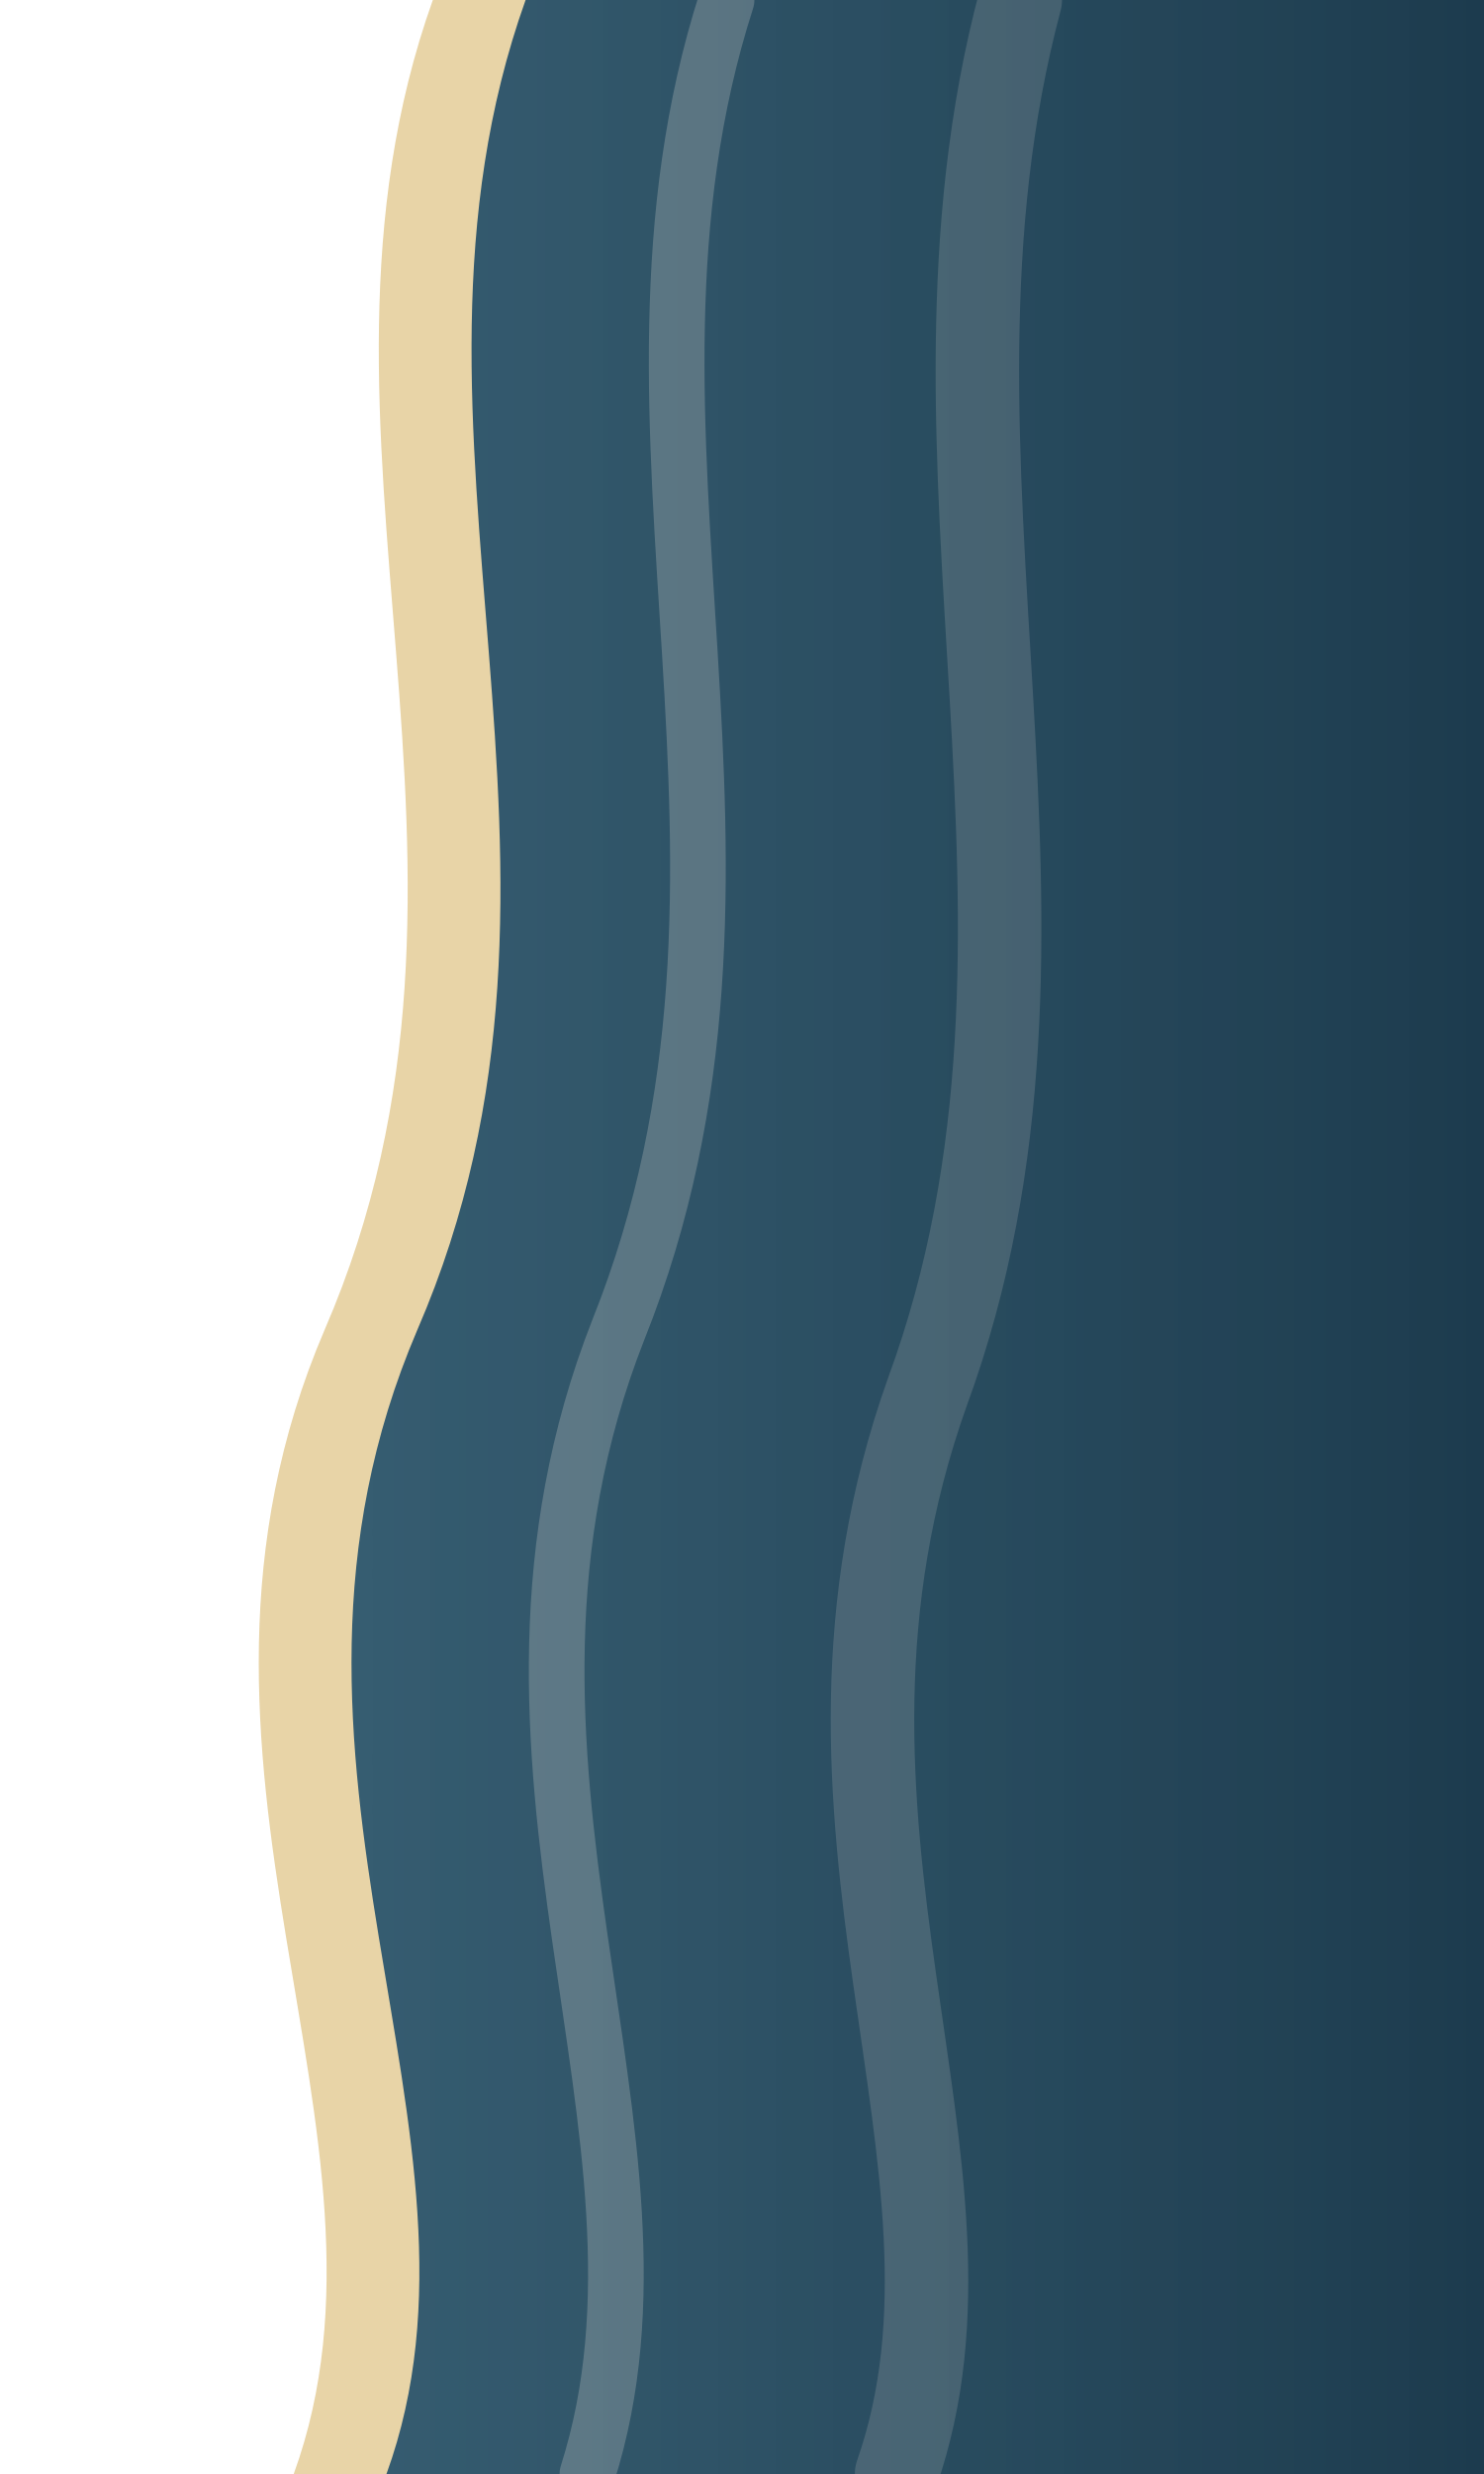
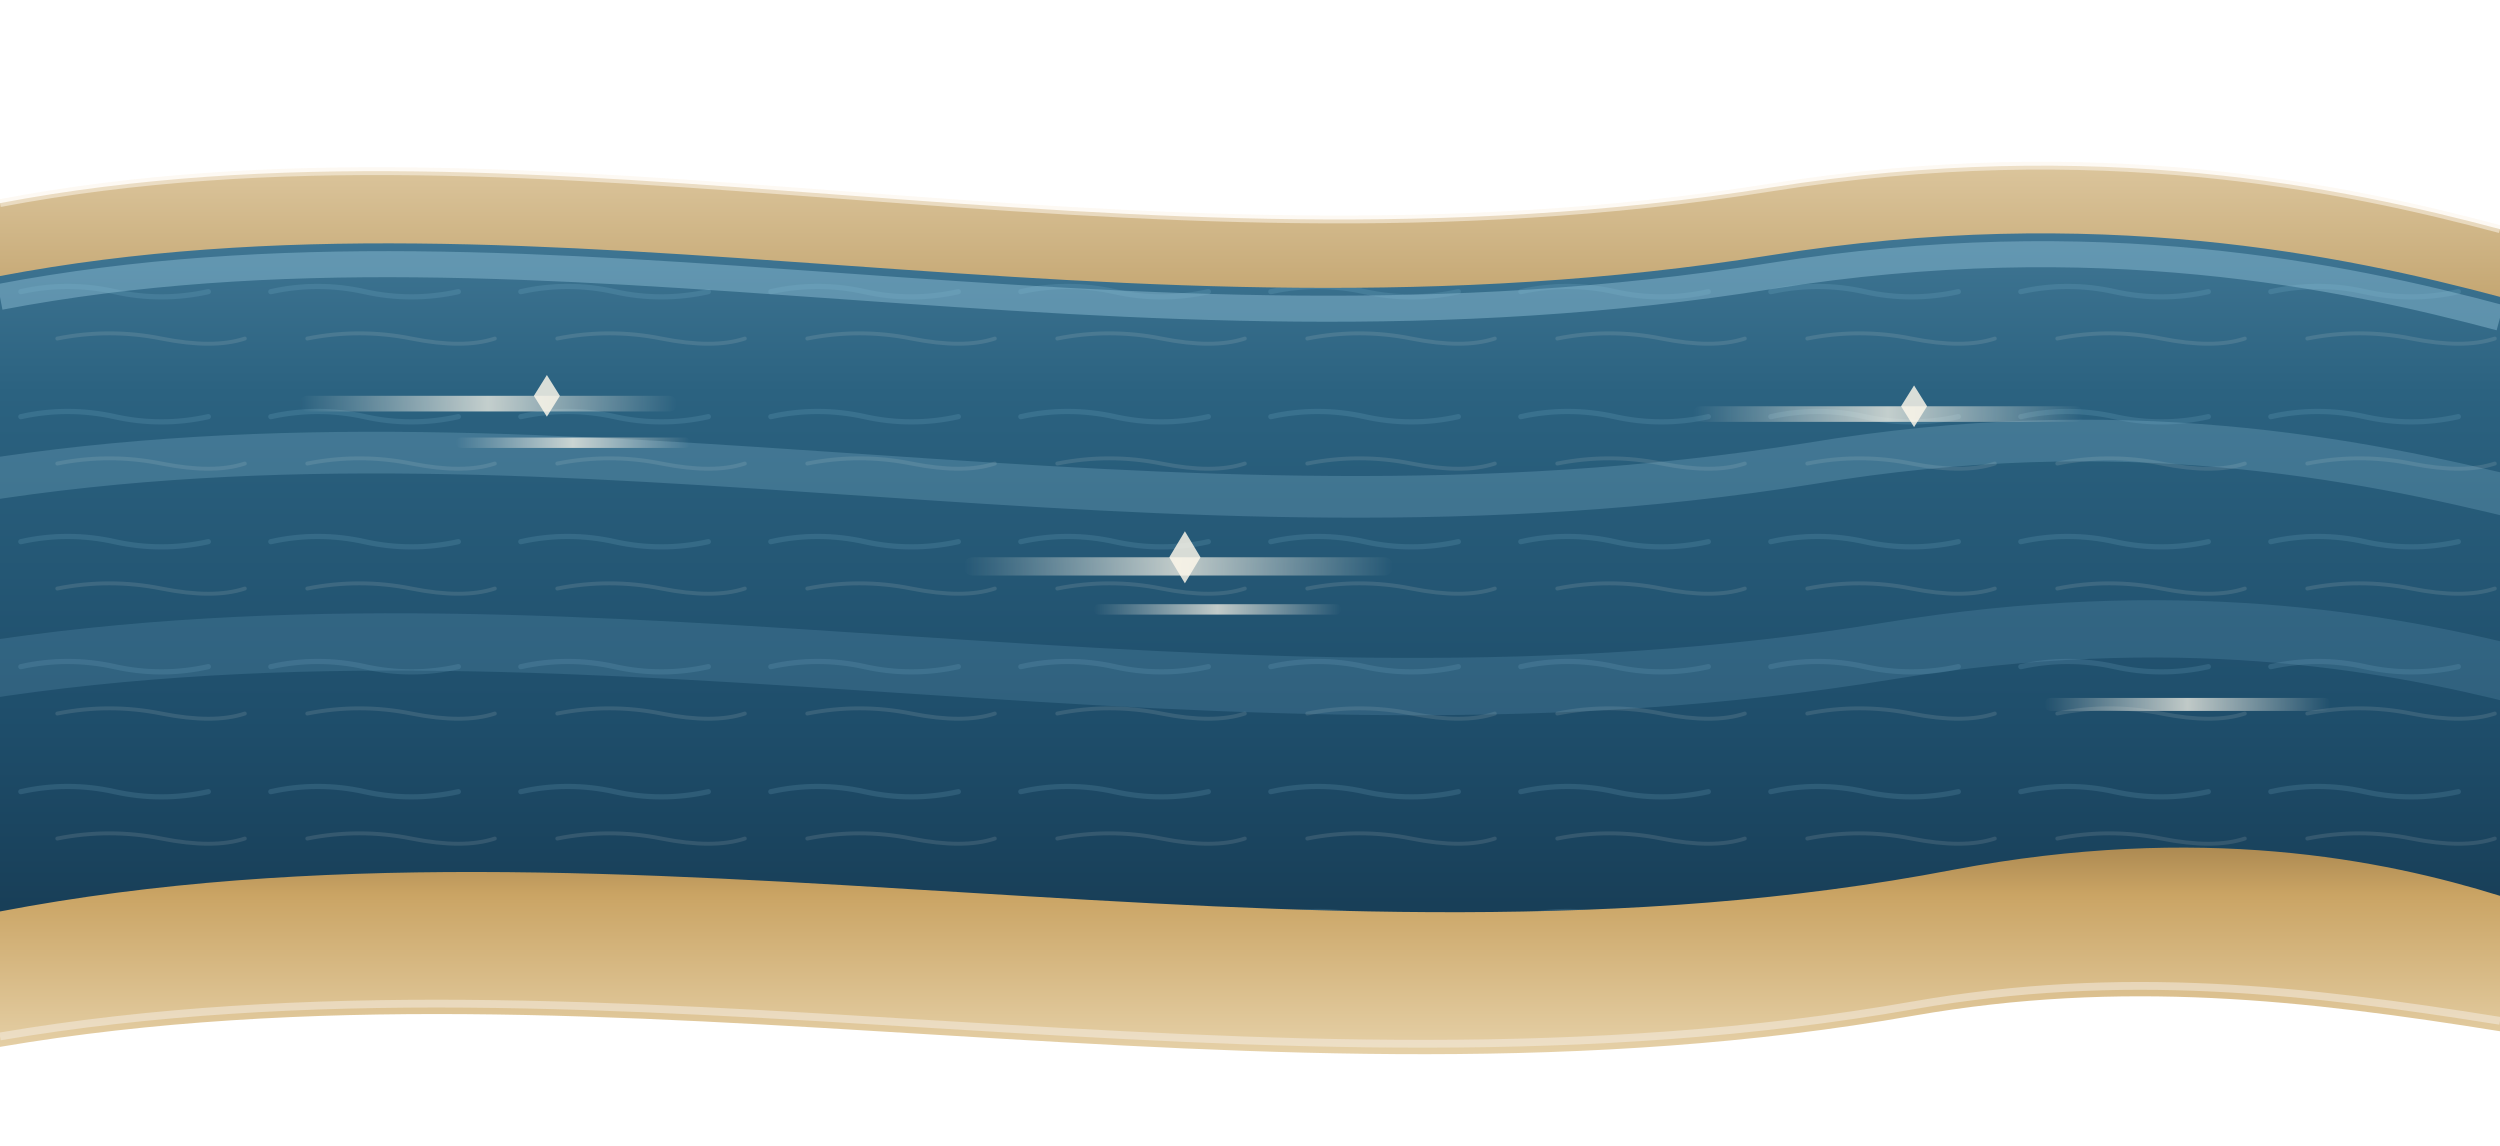
- <svg xmlns="http://www.w3.org/2000/svg" viewBox="0 0 960 1600" preserveAspectRatio="none" fill="none">
+ <svg xmlns="http://www.w3.org/2000/svg" viewBox="0 0 960 440" fill="none">
  <defs>
-     <linearGradient id="hanRiverMap" x1="200" y1="0" x2="960" y2="0" gradientUnits="userSpaceOnUse">
-       <stop offset="0%" stop-color="#1F4E6B" stop-opacity="0.88" />
-       <stop offset="100%" stop-color="#14354A" stop-opacity="0.96" />
+     <linearGradient id="song-han-water" x1="480" y1="60" x2="480" y2="385" gradientUnits="userSpaceOnUse">
+       <stop offset="0%" stop-color="#4A809D" />
+       <stop offset="28%" stop-color="#2B6280" />
+       <stop offset="68%" stop-color="#1E4D6A" />
+       <stop offset="100%" stop-color="#15374E" />
    </linearGradient>
+     <linearGradient id="song-han-far-bank" x1="480" y1="30" x2="480" y2="120" gradientUnits="userSpaceOnUse">
+       <stop offset="0%" stop-color="#E7D4AE" />
+       <stop offset="100%" stop-color="#B99659" />
+     </linearGradient>
+     <linearGradient id="song-han-near-bank" x1="480" y1="305" x2="480" y2="415" gradientUnits="userSpaceOnUse">
+       <stop offset="0%" stop-color="#8C6D3E" />
+       <stop offset="35%" stop-color="#CAA464" />
+       <stop offset="100%" stop-color="#EAD8B3" />
+     </linearGradient>
+     <linearGradient id="song-han-glint" x1="0" y1="0" x2="1" y2="0">
+       <stop offset="0%" stop-color="#FFF9EB" stop-opacity="0" />
+       <stop offset="50%" stop-color="#FFF9EB" stop-opacity="0.72" />
+       <stop offset="100%" stop-color="#FFF9EB" stop-opacity="0" />
+     </linearGradient>
+     <pattern id="song-han-ripple-pat" width="96" height="48" patternUnits="userSpaceOnUse">
+       <path d="M8 16 Q26 12, 44 16 T80 16" stroke="#8CC2DA" stroke-opacity="0.16" stroke-width="2" stroke-linecap="round" />
+       <path d="M22 34 Q42 30, 62 34 T94 34" stroke="#F6EFE4" stroke-opacity="0.12" stroke-width="1.5" stroke-linecap="round" />
+     </pattern>
  </defs>
-   <path d="M280 0 C180 280, 340 560, 210 860 C90 1140, 270 1380, 190 1600 L960 1600 L960 0 Z" fill="#C99A2E" fill-opacity="0.42" />
-   <path d="M340 0 C240 280, 400 560, 270 860 C150 1140, 330 1380, 250 1600 L960 1600 L960 0 Z" fill="url(#hanRiverMap)" />
-   <path d="M470 0 C380 280, 520 560, 400 860 C290 1140, 450 1380, 380 1600" stroke="#F6EFE4" stroke-opacity="0.22" stroke-width="36" stroke-linecap="round" />
-   <path d="M660 0 C580 300, 710 600, 600 900 C500 1180, 650 1400, 580 1600" stroke="#F6EFE4" stroke-opacity="0.15" stroke-width="54" stroke-linecap="round" />
+   <path d="M0 78 C210 38, 430 112, 680 72 C805 52, 900 72, 960 88 L960 155 L0 155 Z" fill="url(#song-han-far-bank)" fill-opacity="0.88" />
+   <path d="M0 78 C210 38, 430 112, 680 72 C805 52, 900 72, 960 88" stroke="#FAF4E8" stroke-opacity="0.55" stroke-width="3" />
+   <path d="M0 342 C240 296, 500 374, 750 326 C845 308, 915 322, 960 336 L960 396 C885 384, 815 376, 735 390 C485 434, 235 362, 0 402 Z" fill="url(#song-han-near-bank)" />
+   <path d="M0 398 C235 358, 485 430, 735 386 C815 372, 885 380, 960 392" stroke="#F6EFE4" stroke-opacity="0.52" stroke-width="3" />
+   <path d="M0 106 C210 66, 430 138, 680 98 C805 78, 900 98, 960 114 L960 344 C915 330, 845 316, 750 334 C500 382, 240 304, 0 350 Z" fill="url(#song-han-water)" />
+   <path d="M0 106 C210 66, 430 138, 680 98 C805 78, 900 98, 960 114 L960 344 C915 330, 845 316, 750 334 C500 382, 240 304, 0 350 Z" fill="url(#song-han-ripple-pat)" />
+   <path d="M0 114 C210 74, 430 146, 680 106 C805 86, 900 106, 960 122" stroke="#90C2D8" stroke-opacity="0.45" stroke-width="10" />
+   <path d="M-10 185 C220 148, 445 218, 695 178 C815 158, 905 176, 970 192" stroke="#9CD0E6" stroke-opacity="0.22" stroke-width="16" stroke-linecap="round" />
+   <path d="M-10 258 C230 220, 470 292, 725 250 C835 232, 915 246, 970 260" stroke="#75AECC" stroke-opacity="0.2" stroke-width="22" stroke-linecap="round" />
+   <rect x="115" y="152" width="145" height="6" rx="3" fill="url(#song-han-glint)" />
+   <rect x="175" y="168" width="90" height="4" rx="2" fill="url(#song-han-glint)" />
+   <rect x="370" y="214" width="165" height="7" rx="3.5" fill="url(#song-han-glint)" />
+   <rect x="420" y="232" width="95" height="4" rx="2" fill="url(#song-han-glint)" />
+   <rect x="650" y="156" width="150" height="6" rx="3" fill="url(#song-han-glint)" />
+   <rect x="785" y="268" width="110" height="5" rx="2.5" fill="url(#song-han-glint)" />
+   <g fill="#FFF9EB" fill-opacity="0.82">
+     <polygon points="210,144 215,152 210,160 205,152" />
+     <polygon points="455,204 461,214 455,224 449,214" />
+     <polygon points="735,148 740,156 735,164 730,156" />
+   </g>
</svg>
